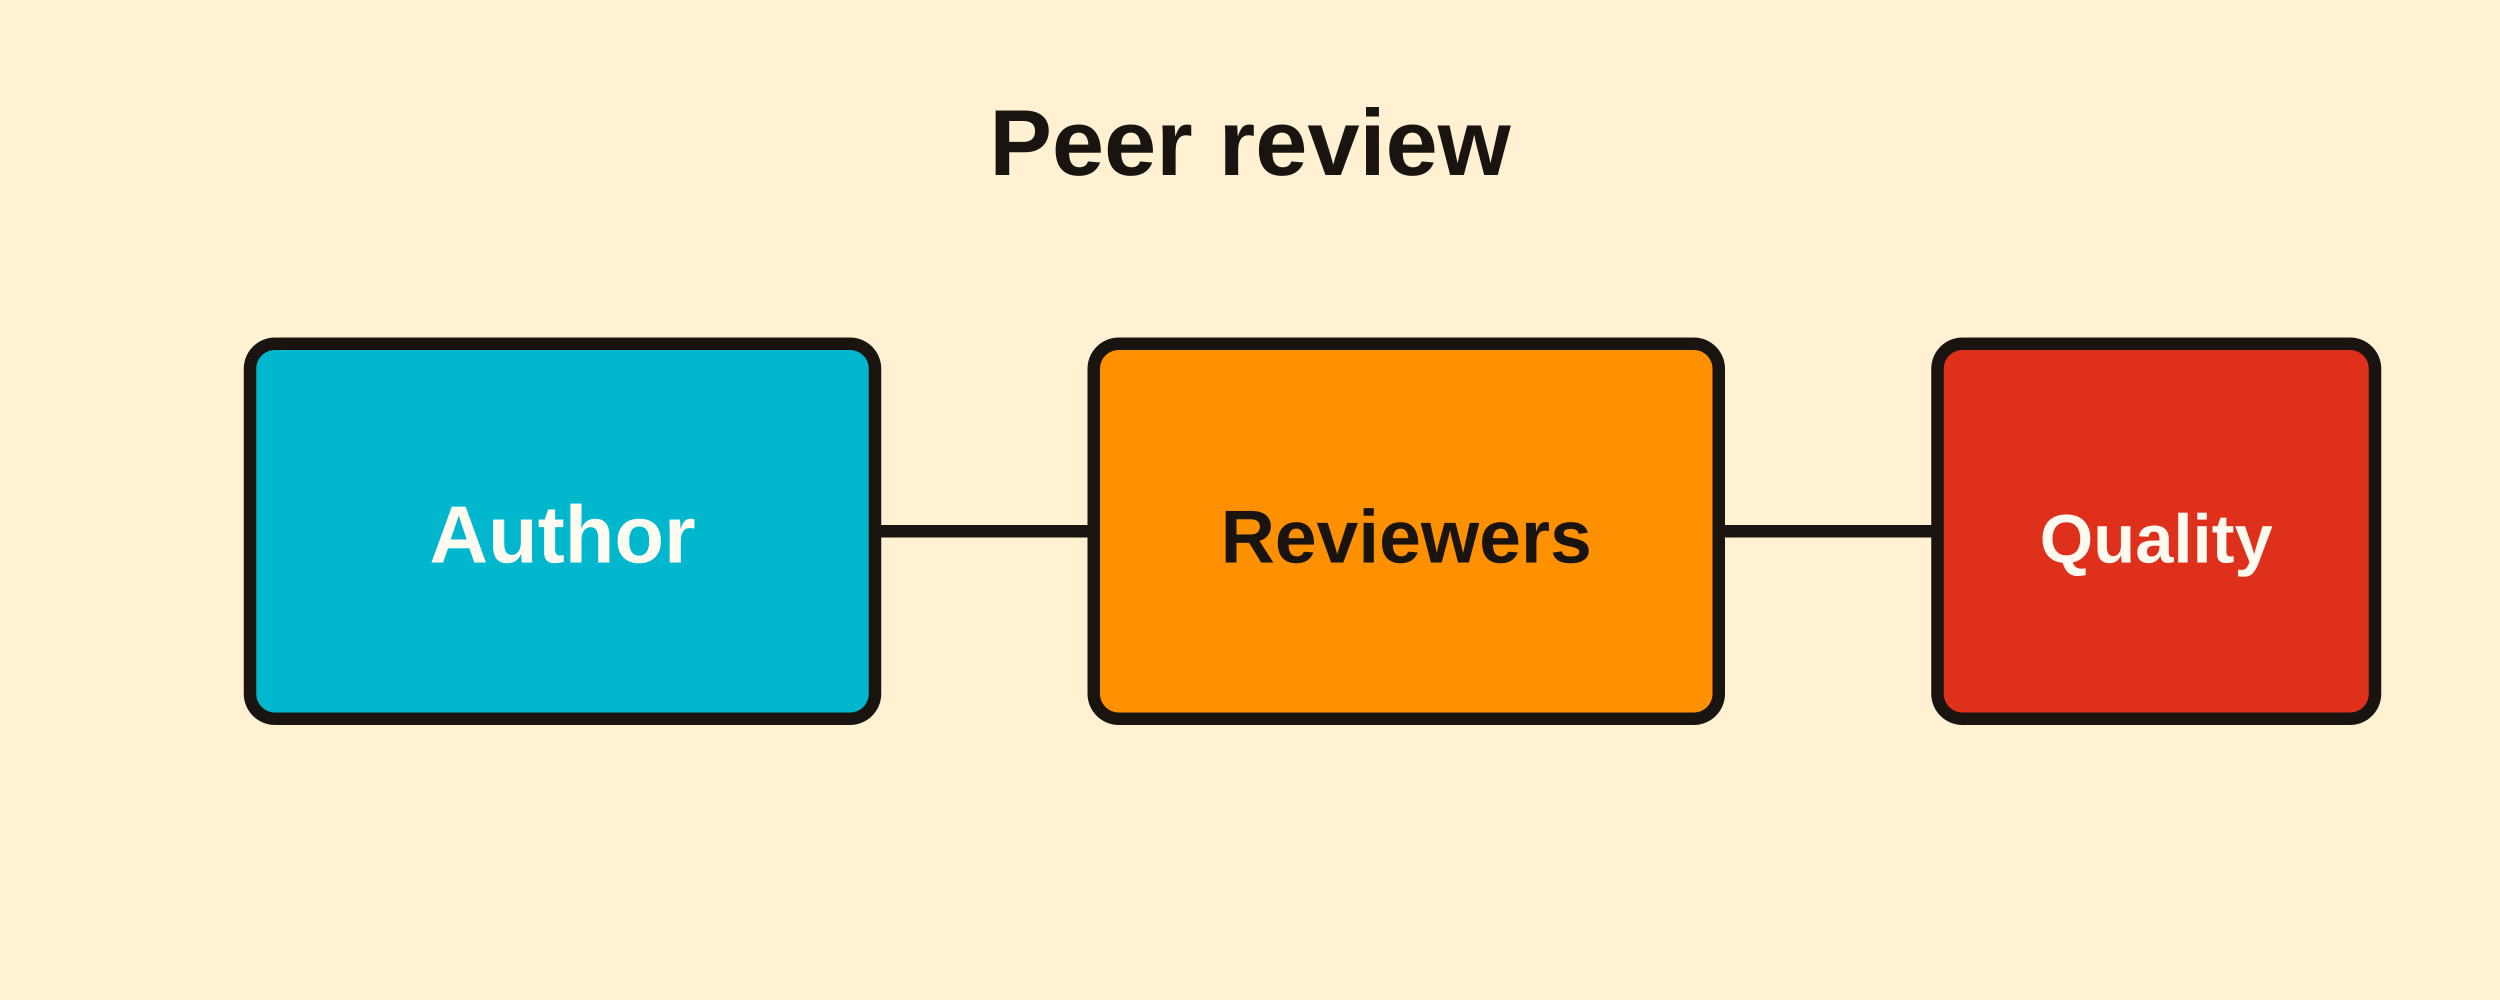
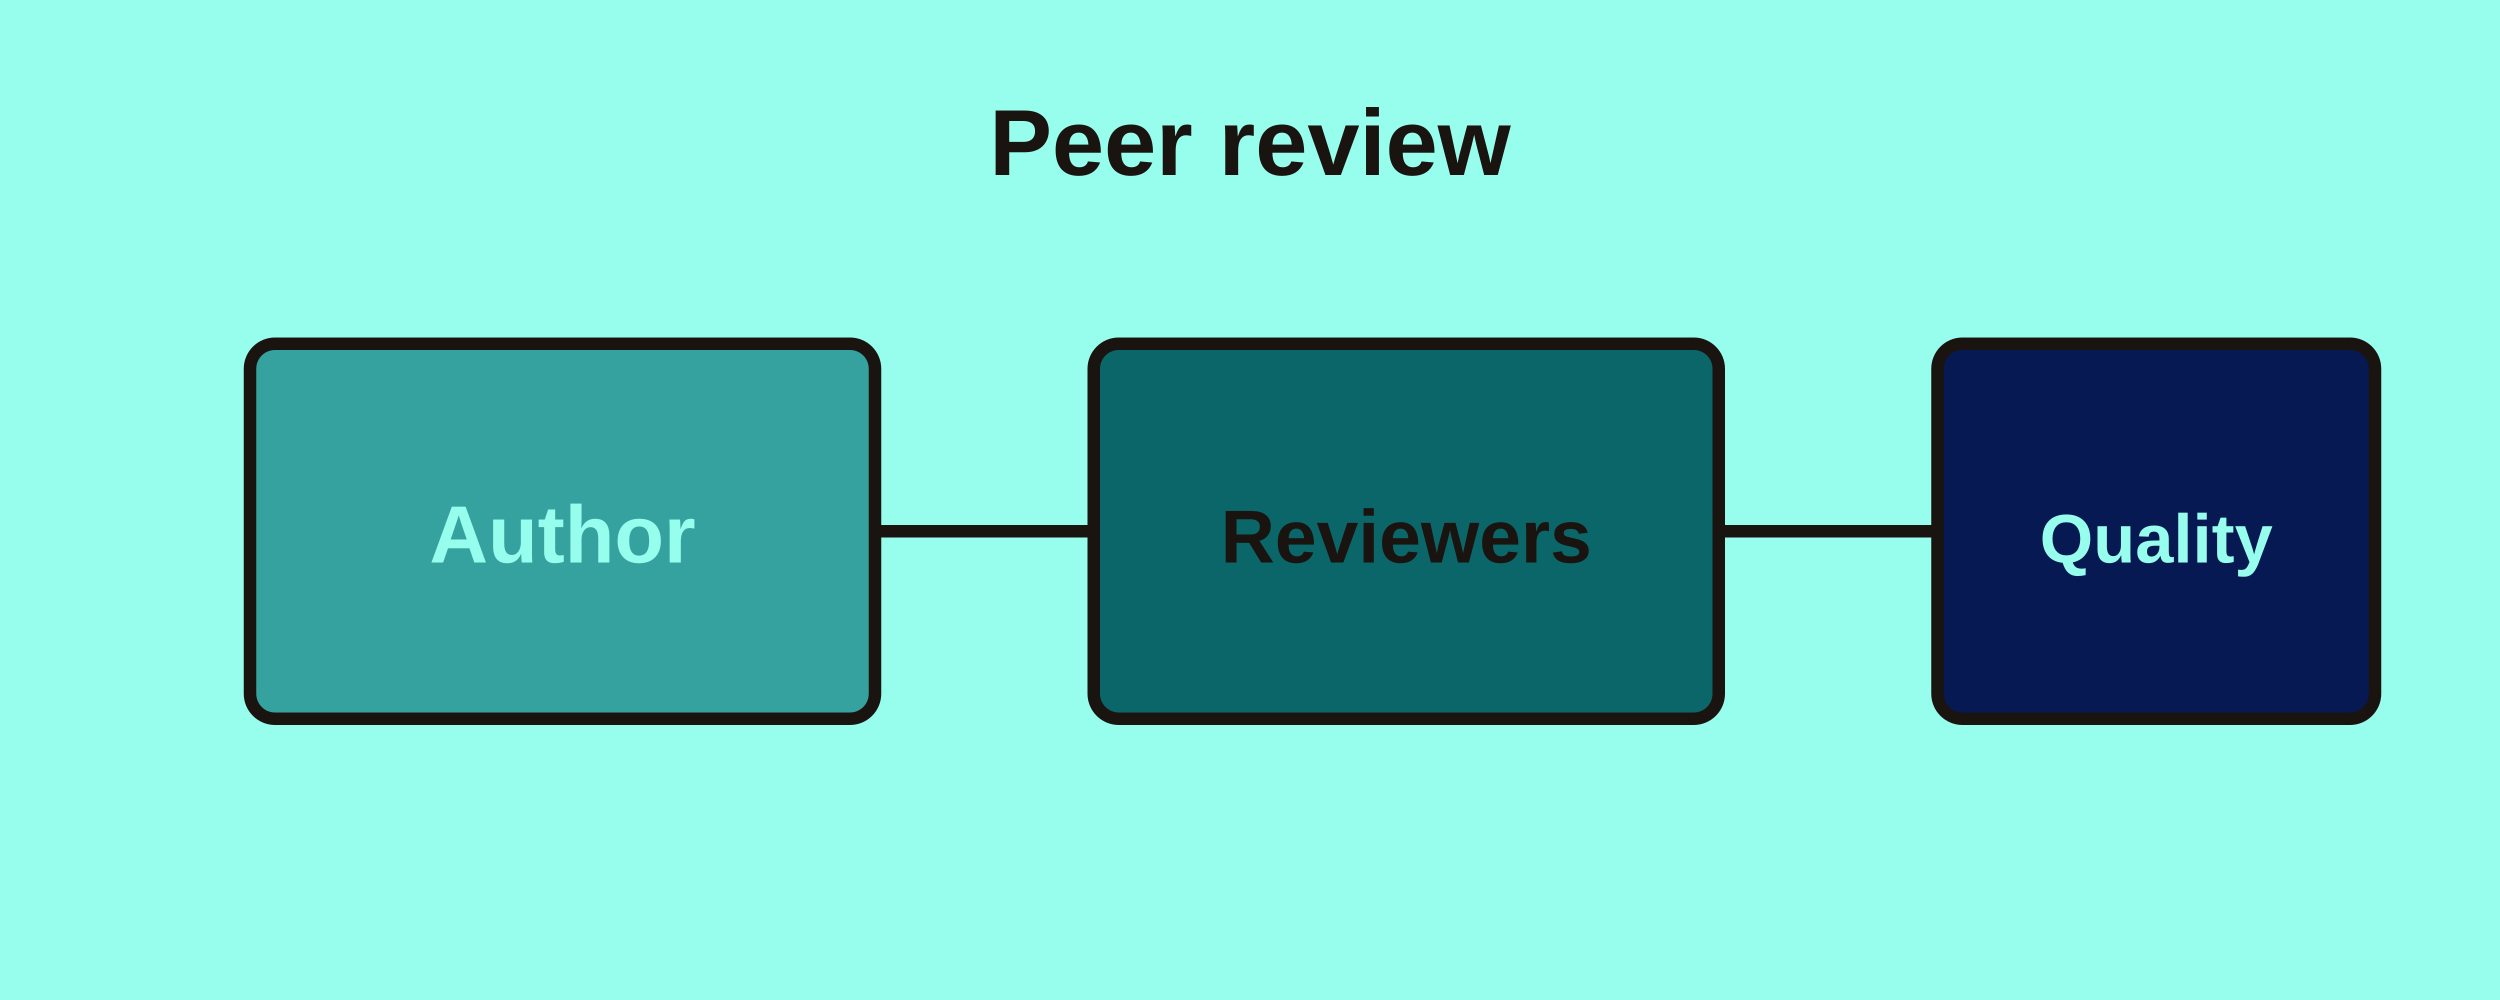
<svg xmlns="http://www.w3.org/2000/svg" viewBox="0 0 400 160" width="400" height="160" role="img">
-   <rect width="400" height="160" fill="#FFF1D1" />
+   <rect width="400" height="160" fill="#97FEED" />
  <text x="200" y="28" fill="#1A1410" font-size="15" font-weight="600" font-family="Segoe UI, Arial, sans-serif" text-anchor="middle">Peer review</text>
-   <rect x="40" y="55" width="100" height="60" rx="4" fill="#00B7CD" stroke="#1A1410" stroke-width="2" />
-   <text x="90" y="90" fill="#FFFBF0" font-size="13" font-weight="600" font-family="Segoe UI, Arial, sans-serif" text-anchor="middle">Author</text>
+   <rect x="40" y="55" width="100" height="60" rx="4" fill="#35A29F" stroke="#1A1410" stroke-width="2" />
+   <text x="90" y="90" fill="#97FEED" font-size="13" font-weight="600" font-family="Segoe UI, Arial, sans-serif" text-anchor="middle">Author</text>
  <line x1="140" y1="85" x2="175" y2="85" stroke="#1A1410" stroke-width="2" />
-   <rect x="175" y="55" width="100" height="60" rx="4" fill="#FF9100" stroke="#1A1410" stroke-width="2" />
+   <rect x="175" y="55" width="100" height="60" rx="4" fill="#0B666A" stroke="#1A1410" stroke-width="2" />
  <text x="225" y="90" fill="#1A1410" font-size="12" font-weight="600" font-family="Segoe UI, Arial, sans-serif" text-anchor="middle">Reviewers</text>
  <line x1="275" y1="85" x2="310" y2="85" stroke="#1A1410" stroke-width="2" />
-   <rect x="310" y="55" width="70" height="60" rx="4" fill="#DF301C" stroke="#1A1410" stroke-width="2" />
-   <text x="345" y="90" fill="#FFFBF0" font-size="11" font-weight="600" font-family="Segoe UI, Arial, sans-serif" text-anchor="middle">Quality</text>
+   <rect x="310" y="55" width="70" height="60" rx="4" fill="#071952" stroke="#1A1410" stroke-width="2" />
+   <text x="345" y="90" fill="#97FEED" font-size="11" font-weight="600" font-family="Segoe UI, Arial, sans-serif" text-anchor="middle">Quality</text>
</svg>
